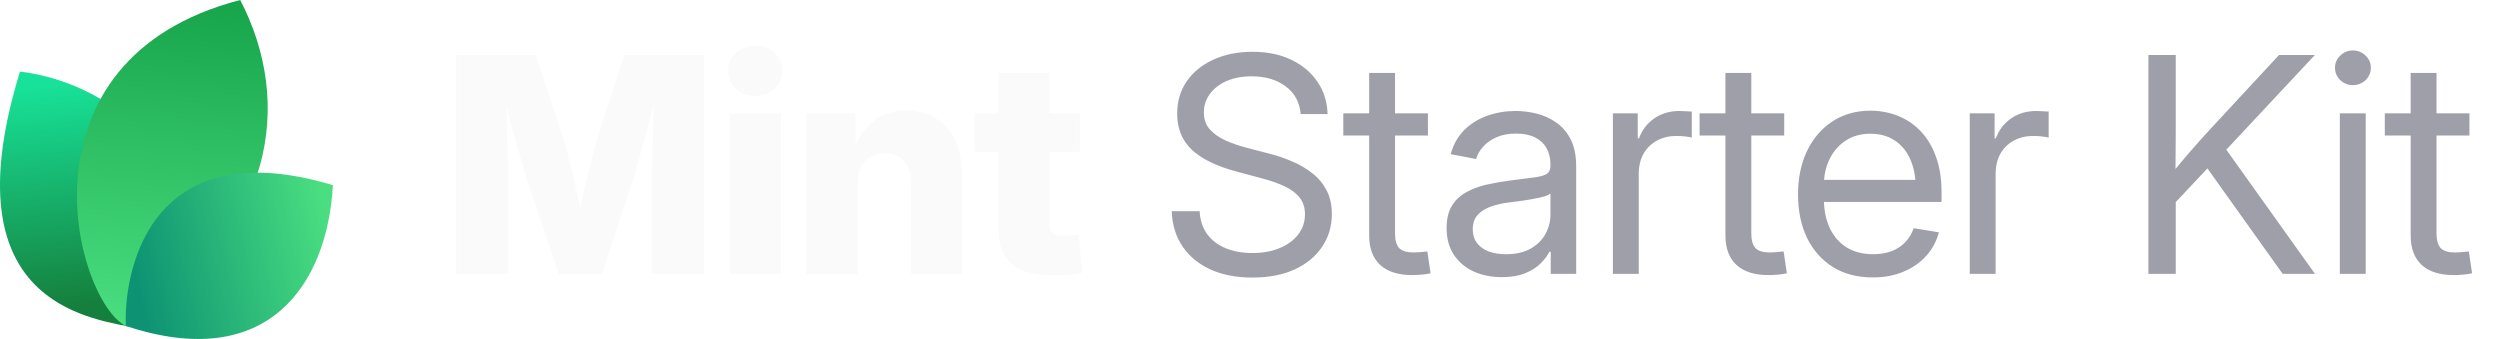
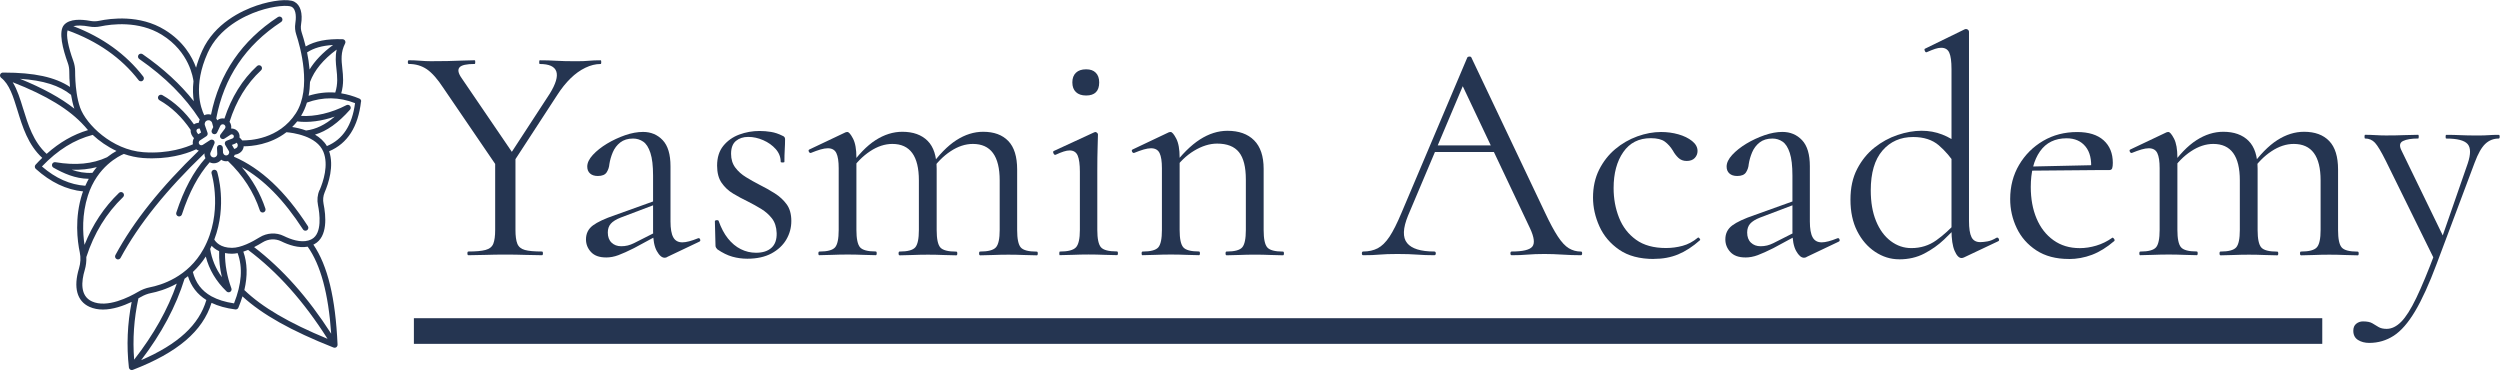
- <svg xmlns="http://www.w3.org/2000/svg" width="177" height="24" viewBox="0 0 177 24" fill="none">
-   <path d="M9.061 23.108C5.268 22.377 -3.391 20.627 1.417 5.064C9.634 6.099 16.973 14.064 9.061 23.108Z" fill="url(#paint0_linear_17557_2145)" />
-   <path d="M8.919 23.094C5.276 21.222 0.784 4.209 17.007 0C20.757 7.193 19.621 16.545 8.919 23.094Z" fill="url(#paint1_linear_17557_2145)" />
-   <path d="M8.914 23.079C8.735 19.882 10.159 9.085 23.57 13.111C23.181 20.123 18.984 26.418 8.914 23.079Z" fill="url(#paint2_linear_17557_2145)" />
-   <path d="M32.301 19.392V3.894H37.938L39.925 9.948C40.036 10.315 40.164 10.787 40.31 11.362C40.462 11.938 40.611 12.552 40.757 13.204C40.91 13.855 41.048 14.483 41.173 15.086C41.305 15.682 41.412 16.192 41.495 16.615H40.695C40.771 16.192 40.871 15.682 40.996 15.086C41.128 14.49 41.267 13.866 41.412 13.214C41.565 12.562 41.714 11.948 41.86 11.373C42.005 10.79 42.133 10.315 42.244 9.948L44.2 3.894H49.848V19.392H46.166V12.704C46.166 12.357 46.173 11.917 46.187 11.383C46.2 10.849 46.214 10.27 46.228 9.646C46.249 9.022 46.266 8.391 46.28 7.753C46.301 7.115 46.311 6.519 46.311 5.964H46.623C46.485 6.561 46.332 7.181 46.166 7.826C45.999 8.471 45.833 9.102 45.666 9.719C45.507 10.336 45.351 10.901 45.198 11.414C45.053 11.928 44.928 12.357 44.824 12.704L42.608 19.392H39.561L37.314 12.704C37.203 12.357 37.072 11.928 36.919 11.414C36.773 10.901 36.614 10.34 36.441 9.729C36.274 9.112 36.104 8.481 35.931 7.836C35.764 7.192 35.608 6.567 35.463 5.964H35.827C35.834 6.512 35.844 7.105 35.858 7.743C35.872 8.374 35.886 9.005 35.9 9.636C35.92 10.26 35.938 10.839 35.952 11.373C35.965 11.907 35.972 12.351 35.972 12.704V19.392H32.301ZM51.668 19.392V8.024H55.288V19.392H51.668ZM53.468 6.786C52.927 6.786 52.473 6.616 52.105 6.276C51.738 5.93 51.554 5.507 51.554 5.007C51.554 4.508 51.738 4.088 52.105 3.749C52.473 3.409 52.927 3.239 53.468 3.239C54.009 3.239 54.463 3.409 54.83 3.749C55.198 4.082 55.382 4.501 55.382 5.007C55.382 5.507 55.198 5.93 54.83 6.276C54.463 6.616 54.009 6.786 53.468 6.786ZM60.708 13.027V19.392H57.088V8.024H60.551L60.593 10.967H60.281C60.593 10.024 61.061 9.268 61.685 8.7C62.309 8.124 63.138 7.836 64.171 7.836C64.975 7.836 65.672 8.017 66.262 8.377C66.851 8.731 67.302 9.234 67.614 9.885C67.933 10.537 68.092 11.307 68.092 12.194V19.392H64.483V12.912C64.483 12.26 64.32 11.754 63.994 11.394C63.675 11.033 63.221 10.853 62.632 10.853C62.25 10.853 61.914 10.936 61.623 11.102C61.332 11.269 61.106 11.515 60.947 11.841C60.787 12.16 60.708 12.555 60.708 13.027ZM76.456 8.024V10.749H69.008V8.024H76.456ZM70.683 5.163H74.292V15.783C74.292 16.102 74.361 16.334 74.5 16.48C74.646 16.625 74.899 16.698 75.259 16.698C75.405 16.698 75.596 16.688 75.831 16.667C76.074 16.646 76.251 16.629 76.362 16.615L76.632 19.309C76.313 19.378 75.963 19.427 75.582 19.455C75.207 19.482 74.836 19.496 74.469 19.496C73.2 19.496 72.25 19.222 71.619 18.674C70.995 18.127 70.683 17.308 70.683 16.22V5.163Z" fill="#FAFAFA" />
-   <path d="M88.667 19.652C87.523 19.652 86.528 19.458 85.682 19.07C84.843 18.681 84.188 18.137 83.716 17.437C83.245 16.736 82.992 15.908 82.957 14.951H84.933C84.968 15.596 85.148 16.14 85.474 16.584C85.8 17.021 86.24 17.354 86.795 17.582C87.35 17.804 87.974 17.915 88.667 17.915C89.388 17.915 90.026 17.801 90.581 17.572C91.143 17.343 91.583 17.024 91.902 16.615C92.228 16.199 92.391 15.717 92.391 15.169C92.391 14.698 92.266 14.306 92.017 13.994C91.767 13.675 91.413 13.408 90.956 13.193C90.498 12.978 89.954 12.787 89.323 12.621L87.502 12.132C86.123 11.765 85.082 11.255 84.382 10.603C83.689 9.944 83.342 9.095 83.342 8.055C83.342 7.174 83.571 6.404 84.028 5.746C84.486 5.087 85.117 4.577 85.921 4.217C86.726 3.849 87.645 3.666 88.678 3.666C89.718 3.666 90.63 3.853 91.413 4.227C92.204 4.602 92.824 5.122 93.275 5.787C93.726 6.446 93.965 7.209 93.993 8.076H92.089C92.013 7.23 91.656 6.574 91.018 6.11C90.387 5.638 89.586 5.403 88.615 5.403C87.95 5.403 87.36 5.513 86.847 5.735C86.341 5.957 85.946 6.262 85.661 6.651C85.377 7.032 85.235 7.469 85.235 7.961C85.235 8.447 85.377 8.849 85.661 9.168C85.946 9.48 86.317 9.74 86.774 9.948C87.232 10.149 87.724 10.319 88.251 10.457L89.884 10.884C90.439 11.023 90.977 11.206 91.496 11.435C92.023 11.657 92.495 11.934 92.911 12.267C93.334 12.593 93.67 12.995 93.92 13.474C94.17 13.945 94.294 14.504 94.294 15.149C94.294 16.015 94.066 16.788 93.608 17.468C93.157 18.148 92.512 18.681 91.673 19.07C90.834 19.458 89.832 19.652 88.667 19.652ZM101.097 8.024V9.594H95.106V8.024H101.097ZM96.937 5.163H98.767V16.521C98.767 17 98.865 17.347 99.059 17.562C99.26 17.77 99.6 17.874 100.078 17.874C100.21 17.874 100.366 17.867 100.546 17.853C100.733 17.832 100.903 17.815 101.056 17.801L101.285 19.351C101.097 19.392 100.886 19.423 100.65 19.444C100.414 19.465 100.189 19.475 99.974 19.475C98.996 19.475 98.244 19.236 97.717 18.758C97.197 18.272 96.937 17.579 96.937 16.677V5.163ZM106.33 19.621C105.595 19.621 104.932 19.489 104.343 19.226C103.754 18.955 103.285 18.564 102.939 18.05C102.592 17.53 102.419 16.896 102.419 16.147C102.419 15.495 102.547 14.965 102.804 14.556C103.06 14.146 103.403 13.828 103.833 13.599C104.263 13.363 104.742 13.186 105.269 13.068C105.796 12.95 106.333 12.857 106.881 12.787C107.574 12.69 108.132 12.617 108.555 12.569C108.978 12.52 109.287 12.441 109.481 12.33C109.675 12.212 109.772 12.014 109.772 11.737V11.654C109.772 11.203 109.679 10.815 109.492 10.489C109.311 10.163 109.041 9.91 108.68 9.729C108.32 9.549 107.872 9.459 107.338 9.459C106.805 9.459 106.34 9.546 105.945 9.719C105.556 9.892 105.241 10.118 104.998 10.395C104.755 10.665 104.593 10.953 104.509 11.258L102.71 10.915C102.897 10.222 103.22 9.65 103.677 9.199C104.135 8.748 104.679 8.412 105.31 8.19C105.941 7.968 106.607 7.857 107.307 7.857C107.8 7.857 108.295 7.92 108.795 8.044C109.301 8.169 109.765 8.381 110.188 8.679C110.611 8.97 110.951 9.369 111.208 9.875C111.464 10.374 111.593 11.005 111.593 11.768V19.392H109.793V17.822H109.7C109.568 18.085 109.363 18.359 109.086 18.643C108.809 18.921 108.444 19.153 107.994 19.34C107.543 19.527 106.988 19.621 106.33 19.621ZM106.621 17.998C107.321 17.998 107.904 17.867 108.368 17.603C108.84 17.333 109.19 16.986 109.419 16.563C109.654 16.133 109.772 15.682 109.772 15.211V13.692C109.703 13.769 109.554 13.841 109.325 13.911C109.096 13.973 108.829 14.032 108.524 14.088C108.226 14.143 107.921 14.192 107.609 14.233C107.304 14.275 107.033 14.309 106.798 14.337C106.354 14.393 105.938 14.49 105.549 14.628C105.168 14.76 104.86 14.954 104.624 15.211C104.388 15.467 104.27 15.811 104.27 16.241C104.27 16.615 104.367 16.934 104.561 17.198C104.762 17.461 105.04 17.662 105.393 17.801C105.747 17.933 106.156 17.998 106.621 17.998ZM114.193 19.392V8.024H115.951V9.792H116.045C116.253 9.209 116.61 8.741 117.116 8.388C117.622 8.034 118.219 7.857 118.905 7.857C119.058 7.857 119.217 7.864 119.384 7.878C119.55 7.885 119.682 7.892 119.779 7.899V9.74C119.716 9.719 119.578 9.695 119.363 9.667C119.155 9.639 118.922 9.625 118.666 9.625C118.174 9.625 117.726 9.733 117.324 9.948C116.922 10.163 116.603 10.471 116.367 10.874C116.138 11.276 116.024 11.758 116.024 12.319V19.392H114.193ZM126.322 8.024V9.594H120.33V8.024H126.322ZM122.161 5.163H123.992V16.521C123.992 17 124.089 17.347 124.283 17.562C124.484 17.77 124.824 17.874 125.302 17.874C125.434 17.874 125.59 17.867 125.77 17.853C125.958 17.832 126.127 17.815 126.28 17.801L126.509 19.351C126.322 19.392 126.11 19.423 125.874 19.444C125.639 19.465 125.413 19.475 125.198 19.475C124.221 19.475 123.468 19.236 122.941 18.758C122.421 18.272 122.161 17.579 122.161 16.677V5.163ZM132.604 19.642C131.502 19.642 130.555 19.396 129.765 18.903C128.974 18.404 128.364 17.714 127.934 16.834C127.511 15.946 127.3 14.927 127.3 13.775C127.3 12.611 127.511 11.584 127.934 10.697C128.364 9.802 128.964 9.102 129.734 8.596C130.51 8.089 131.408 7.836 132.428 7.836C133.1 7.836 133.738 7.954 134.341 8.19C134.952 8.426 135.489 8.783 135.954 9.261C136.425 9.74 136.793 10.343 137.056 11.071C137.327 11.792 137.462 12.645 137.462 13.63V14.296H128.433V12.735H136.463L135.631 13.297C135.631 12.541 135.506 11.876 135.257 11.3C135.007 10.725 134.643 10.277 134.165 9.958C133.686 9.632 133.107 9.469 132.428 9.469C131.748 9.469 131.162 9.632 130.67 9.958C130.177 10.284 129.796 10.725 129.526 11.279C129.262 11.827 129.13 12.441 129.13 13.12V14.046C129.13 14.864 129.273 15.572 129.557 16.168C129.841 16.757 130.243 17.211 130.763 17.53C131.283 17.842 131.901 17.998 132.615 17.998C133.093 17.998 133.523 17.929 133.905 17.79C134.293 17.645 134.619 17.433 134.882 17.156C135.153 16.879 135.354 16.546 135.486 16.157L137.275 16.449C137.108 17.08 136.81 17.634 136.38 18.113C135.95 18.591 135.413 18.966 134.768 19.236C134.123 19.507 133.402 19.642 132.604 19.642ZM139.459 19.392V8.024H141.217V9.792H141.311C141.519 9.209 141.876 8.741 142.382 8.388C142.888 8.034 143.485 7.857 144.171 7.857C144.324 7.857 144.483 7.864 144.649 7.878C144.816 7.885 144.948 7.892 145.045 7.899V9.74C144.982 9.719 144.844 9.695 144.629 9.667C144.421 9.639 144.188 9.625 143.932 9.625C143.439 9.625 142.992 9.733 142.59 9.948C142.188 10.163 141.869 10.471 141.633 10.874C141.404 11.276 141.29 11.758 141.29 12.319V19.392H139.459ZM153.429 14.961V12.715C153.783 12.257 154.136 11.82 154.49 11.404C154.844 10.981 155.204 10.565 155.572 10.156C155.939 9.74 156.314 9.327 156.695 8.918L161.355 3.894H163.893L157.277 10.967H157.184L153.429 14.961ZM152.108 19.392V3.894H154.043V9.241L154.022 12.559L154.043 13.505V19.392H152.108ZM161.615 19.392L155.967 11.477L157.173 9.969L163.903 19.392H161.615ZM165.661 19.392V8.024H167.492V19.392H165.661ZM166.587 6.027C166.24 6.027 165.942 5.909 165.692 5.673C165.443 5.43 165.318 5.139 165.318 4.799C165.318 4.459 165.443 4.172 165.692 3.936C165.942 3.693 166.24 3.572 166.587 3.572C166.934 3.572 167.232 3.693 167.482 3.936C167.731 4.172 167.856 4.459 167.856 4.799C167.856 5.139 167.731 5.43 167.482 5.673C167.232 5.909 166.934 6.027 166.587 6.027ZM174.836 8.024V9.594H168.844V8.024H174.836ZM170.675 5.163H172.506V16.521C172.506 17 172.603 17.347 172.797 17.562C172.998 17.77 173.338 17.874 173.816 17.874C173.948 17.874 174.104 17.867 174.284 17.853C174.472 17.832 174.641 17.815 174.794 17.801L175.023 19.351C174.836 19.392 174.624 19.423 174.388 19.444C174.153 19.465 173.927 19.475 173.712 19.475C172.735 19.475 171.982 19.236 171.455 18.758C170.935 18.272 170.675 17.579 170.675 16.677V5.163Z" fill="#9F9FA9" />
-   <defs>
-     <linearGradient id="paint0_linear_17557_2145" x1="3.776" y1="5.916" x2="5.232" y2="21.559" gradientUnits="userSpaceOnUse">
-       <stop stop-color="#18E299" />
-       <stop offset="1" stop-color="#15803D" />
-     </linearGradient>
-     <linearGradient id="paint1_linear_17557_2145" x1="12.171" y1="-0.718" x2="10.19" y2="22.983" gradientUnits="userSpaceOnUse">
-       <stop stop-color="#16A34A" />
-       <stop offset="1" stop-color="#4ADE80" />
-     </linearGradient>
-     <linearGradient id="paint2_linear_17557_2145" x1="23.133" y1="15.353" x2="9.338" y2="18.52" gradientUnits="userSpaceOnUse">
-       <stop stop-color="#4ADE80" />
-       <stop offset="1" stop-color="#0D9373" />
-     </linearGradient>
-   </defs>
+ <svg xmlns="http://www.w3.org/2000/svg" viewBox="0 0 687.14 101.73" width="100%" height="100%">
+   <path d="M137.31,46.83l-15.44-22.64c-1.6-2.46-3.12-4.17-4.54-5.15-1.43-.97-3.09-1.46-4.97-1.46-.17,0-.26-.17-.26-.51s.09-.51.26-.51c.97,0,2,.04,3.09.13,1.08.09,2.09.13,3,.13,1.54,0,3.04-.01,4.5-.04,1.46-.03,2.83-.07,4.12-.13,1.29-.06,2.41-.09,3.39-.09.11,0,.17.17.17.51s-.06.51-.17.51c-2.23,0-3.62.31-4.16.94-.54.63-.36,1.6.56,2.92l14.66,21.52-4.2,3.86ZM136.11,43.57l5.57-.77v20.41c0,1.66.17,2.92.51,3.77.34.86,1.03,1.43,2.06,1.72,1.03.29,2.6.43,4.72.43.17,0,.26.17.26.51s-.09.51-.26.51c-1.37,0-2.9-.03-4.59-.09-1.69-.06-3.53-.09-5.53-.09-1.89,0-3.72.03-5.49.09-1.77.06-3.32.09-4.63.09-.17,0-.26-.17-.26-.51s.09-.51.26-.51c2.06,0,3.63-.14,4.72-.43,1.09-.29,1.8-.86,2.14-1.72.34-.86.51-2.11.51-3.77v-19.64ZM138.25,45.46l12.86-19.72c1.66-2.69,2.26-4.72,1.8-6.09-.46-1.37-1.97-2.06-4.54-2.06-.12,0-.17-.17-.17-.51s.06-.51.17-.51c1.54,0,3.03.04,4.46.13,1.43.09,3.29.13,5.57.13,1.43,0,2.59-.04,3.47-.13.89-.09,1.96-.13,3.22-.13.11,0,.17.17.17.51s-.06.51-.17.51c-1.37,0-2.77.34-4.2,1.03-1.43.69-2.79,1.66-4.07,2.92-1.29,1.26-2.5,2.77-3.64,4.54l-13.46,20.67-1.46-1.29Z" fill="#253551" />
+   <path d="M166.55,70.76c-1.83,0-3.2-.5-4.12-1.5-.92-1-1.37-2.16-1.37-3.47,0-1.6.63-2.87,1.89-3.82,1.26-.94,3.31-1.9,6.17-2.87l11.23-4.03.26.94-9.95,3.77c-1.32.51-2.24,1.09-2.79,1.72-.54.63-.81,1.43-.81,2.4,0,1.2.34,2.13,1.03,2.79.69.66,1.57.99,2.66.99.63,0,1.23-.07,1.8-.21.57-.14,1.14-.36,1.71-.64l7.29-3.69.17,1.03-7.46,4.03c-1.71.86-3.14,1.5-4.29,1.93-1.14.43-2.29.64-3.43.64ZM183.36,70.67c-.23.11-.46.17-.69.17-.74,0-1.46-.62-2.14-1.84s-1.03-3.01-1.03-5.36v-15.35c0-2.69-.24-4.77-.73-6.26-.49-1.49-1.14-2.52-1.97-3.09-.83-.57-1.76-.86-2.79-.86-1.43,0-2.6.36-3.52,1.07-.92.72-1.6,1.62-2.06,2.7-.46,1.09-.77,2.17-.94,3.26-.06.8-.3,1.54-.73,2.23s-1.24,1.03-2.44,1.03c-.92,0-1.63-.23-2.14-.69-.51-.46-.77-1.08-.77-1.89,0-1.03.51-2.1,1.54-3.22,1.03-1.11,2.33-2.14,3.9-3.09,1.57-.94,3.23-1.71,4.97-2.32,1.74-.6,3.39-.9,4.93-.9,2.17,0,3.97.76,5.4,2.27,1.43,1.52,2.14,3.9,2.14,7.16v15.18c0,2,.26,3.46.77,4.37.51.92,1.34,1.37,2.49,1.37,1.03,0,2.46-.37,4.29-1.11.29-.11.48-.01.6.3.11.31.03.53-.26.64l-8.83,4.2Z" fill="#253551" />
+   <path d="M200.94,42.29c0,1.49.39,2.74,1.16,3.77.77,1.03,1.74,1.9,2.92,2.62,1.17.72,2.41,1.42,3.73,2.1,1.49.74,2.89,1.53,4.2,2.36,1.31.83,2.4,1.83,3.26,3,.86,1.17,1.29,2.7,1.29,4.59s-.46,3.53-1.37,5.1c-.92,1.57-2.27,2.84-4.07,3.82-1.8.97-4.02,1.46-6.65,1.46-1.43,0-2.8-.19-4.12-.56-1.32-.37-2.69-1.04-4.12-2.02-.12-.11-.23-.26-.34-.43-.12-.17-.17-.37-.17-.6l-.17-6.69c0-.17.16-.27.47-.3.31-.03.5.04.56.21.69,1.94,1.54,3.56,2.57,4.84,1.03,1.29,2.2,2.26,3.52,2.92,1.31.66,2.71.99,4.2.99,1.83,0,3.24-.46,4.24-1.37,1-.91,1.47-2.26,1.42-4.03-.06-1.66-.49-3-1.29-4.03-.8-1.03-1.79-1.9-2.96-2.62-1.17-.71-2.39-1.39-3.64-2.02-1.43-.69-2.79-1.42-4.07-2.19-1.29-.77-2.34-1.76-3.17-2.96-.83-1.2-1.24-2.77-1.24-4.72,0-2.23.57-4.04,1.71-5.45,1.14-1.4,2.6-2.43,4.37-3.09,1.77-.66,3.63-.99,5.57-.99,1.09,0,2.14.09,3.17.26,1.03.17,2.06.51,3.09,1.03.51.17.77.49.77.94,0,.92-.03,1.87-.09,2.87-.06,1-.09,2.13-.09,3.39,0,.12-.17.17-.51.17s-.51-.06-.51-.17c0-1.31-.46-2.49-1.37-3.52-.92-1.03-2.06-1.84-3.43-2.44s-2.74-.9-4.12-.9-2.5.37-3.39,1.11c-.89.74-1.33,1.92-1.33,3.52Z" fill="#253551" />
+   <path d="M225.2,70.16c-.17,0-.26-.17-.26-.51s.09-.51.26-.51c2.23,0,3.67-.39,4.33-1.16.66-.77.99-2.36.99-4.76v-16.98c0-1.89-.21-3.27-.64-4.16-.43-.89-1.22-1.33-2.36-1.33-.57,0-1.24.12-2.02.34-.77.23-1.64.54-2.62.94-.23.06-.42-.06-.56-.34-.14-.29-.1-.48.13-.6l9.95-4.72c.17-.06.34-.09.51-.09.4,0,.91.6,1.54,1.8.63,1.2.94,2.95.94,5.23v19.89c0,2.4.33,3.99.99,4.76.66.77,2.1,1.16,4.33,1.16.17,0,.26.17.26.51s-.09.51-.26.51c-.97,0-2.13-.03-3.47-.09-1.34-.06-2.76-.09-4.24-.09s-2.92.03-4.29.09c-1.37.06-2.54.09-3.52.09ZM247.24,70.16c-.17,0-.26-.17-.26-.51s.09-.51.26-.51c2.23,0,3.67-.39,4.33-1.16.66-.77.99-2.36.99-4.76v-13.63c0-6.69-2.43-10.03-7.29-10.03-2.06,0-4.1.67-6.13,2.02-2.03,1.34-3.82,3.16-5.36,5.44l-.34-1.03c2.4-3.43,4.8-5.92,7.2-7.46s4.86-2.31,7.37-2.31c2.97,0,5.29.83,6.95,2.49,1.66,1.66,2.49,4.23,2.49,7.72v16.81c0,2.4.33,3.99.99,4.76.66.77,2.13,1.16,4.42,1.16.17,0,.26.17.26.51s-.09.51-.26.51c-1.03,0-2.22-.03-3.56-.09-1.34-.06-2.76-.09-4.24-.09s-2.92.03-4.29.09c-1.37.06-2.54.09-3.52.09ZM269.37,70.16c-.17,0-.26-.17-.26-.51s.09-.51.26-.51c2.23,0,3.69-.39,4.37-1.16.69-.77,1.03-2.36,1.03-4.76v-13.63c0-6.69-2.46-10.03-7.37-10.03-2.06,0-4.1.67-6.13,2.02-2.03,1.34-3.82,3.16-5.36,5.44l-.34-1.03c2.46-3.43,4.89-5.92,7.29-7.46,2.4-1.54,4.86-2.31,7.37-2.31,2.97,0,5.27.84,6.9,2.53,1.63,1.69,2.44,4.3,2.44,7.85v16.64c0,2.4.33,3.99.99,4.76.66.77,2.13,1.16,4.42,1.16.17,0,.26.17.26.51s-.09.51-.26.51c-.97,0-2.14-.03-3.52-.09-1.37-.06-2.8-.09-4.29-.09s-2.9.03-4.24.09c-1.34.06-2.53.09-3.56.09Z" fill="#253551" />
+   <path d="M291.32,70.16c-.12,0-.17-.17-.17-.51s.06-.51.17-.51c2.23,0,3.7-.39,4.42-1.16.71-.77,1.07-2.36,1.07-4.76v-16.04c0-2-.2-3.47-.6-4.42-.4-.94-1.14-1.41-2.23-1.41-.46,0-1,.1-1.63.3-.63.2-1.37.5-2.23.9-.23.06-.42-.07-.56-.39-.14-.31-.13-.53.04-.64l11.15-5.15c.17-.06.29-.09.34-.09.11,0,.26.07.43.21.17.14.26.3.26.47,0,.46-.03,1.57-.09,3.34-.06,1.77-.09,4.03-.09,6.77v16.12c0,2.4.33,3.99.99,4.76.66.77,2.13,1.16,4.42,1.16.17,0,.26.17.26.51s-.09.51-.26.51c-1.03,0-2.22-.03-3.56-.09-1.34-.06-2.76-.09-4.25-.09s-2.9.03-4.24.09c-1.34.06-2.56.09-3.64.09ZM298.52,26.25c-1.2,0-2.13-.31-2.79-.94-.66-.63-.99-1.51-.99-2.66s.33-2.03.99-2.66c.66-.63,1.59-.94,2.79-.94s2.03.31,2.66.94c.63.63.94,1.52.94,2.66,0,2.4-1.2,3.6-3.6,3.6Z" fill="#253551" />
+   <path d="M314.04,70.16c-.17,0-.26-.17-.26-.51s.09-.51.26-.51c2.23,0,3.67-.39,4.33-1.16.66-.77.99-2.36.99-4.76v-16.98c0-1.89-.21-3.27-.64-4.16-.43-.89-1.22-1.33-2.36-1.33-.57,0-1.24.12-2.02.34-.77.23-1.64.54-2.62.94-.23.06-.42-.06-.56-.34-.14-.29-.1-.48.13-.6l9.95-4.72c.17-.06.34-.09.51-.09.4,0,.91.6,1.54,1.8.63,1.2.94,2.95.94,5.23v19.89c0,2.4.33,3.99.99,4.76.66.77,2.1,1.16,4.33,1.16.17,0,.26.17.26.51s-.09.51-.26.51c-.97,0-2.13-.03-3.47-.09-1.34-.06-2.76-.09-4.24-.09s-2.92.03-4.29.09c-1.37.06-2.54.09-3.52.09ZM337.11,70.16c-.17,0-.26-.17-.26-.51s.09-.51.26-.51c2.23,0,3.67-.39,4.33-1.16.66-.77.99-2.36.99-4.76v-13.89c0-3.43-.63-5.93-1.89-7.5-1.26-1.57-3.26-2.36-6-2.36-2.06,0-4.17.66-6.35,1.97-2.17,1.32-4.03,3.12-5.57,5.4l-.34-1.03c2.52-3.37,5.02-5.86,7.5-7.46,2.49-1.6,5.02-2.4,7.59-2.4,3.14,0,5.59.87,7.33,2.62,1.74,1.74,2.62,4.36,2.62,7.85v16.81c0,2.4.33,3.99.99,4.76.66.77,2.1,1.16,4.33,1.16.17,0,.26.17.26.51s-.09.51-.26.51c-.97,0-2.13-.03-3.47-.09-1.34-.06-2.76-.09-4.25-.09s-2.92.03-4.29.09c-1.37.06-2.54.09-3.52.09Z" fill="#253551" />
+   <path d="M434.52,69.13c.23,0,.34.17.34.51s-.12.51-.34.51c-1.66,0-3.34-.06-5.06-.17-1.71-.11-3.37-.17-4.97-.17-1.77,0-3.32.06-4.63.17-1.32.12-2.77.17-4.37.17-.23,0-.34-.17-.34-.51s.11-.51.34-.51c3.03,0,4.92-.44,5.66-1.33.74-.89.54-2.56-.6-5.02l-19.04-40.22,2.14-2.66-16.64,39.36c-1.43,3.49-1.52,6-.26,7.55,1.26,1.54,3.74,2.32,7.46,2.32.29,0,.43.17.43.51s-.14.51-.43.51c-1.71,0-3.29-.06-4.72-.17-1.43-.11-3.23-.17-5.4-.17-2.06,0-3.7.06-4.93.17-1.23.12-2.73.17-4.5.17-.23,0-.34-.17-.34-.51s.12-.51.34-.51c1.54,0,2.89-.3,4.03-.9,1.14-.6,2.21-1.66,3.22-3.17,1-1.51,2.1-3.7,3.3-6.56l18.09-42.7c.11-.17.31-.26.6-.26s.46.09.51.26l20.24,42.62c1.31,2.8,2.49,4.99,3.52,6.56,1.03,1.57,2.04,2.66,3.04,3.26,1,.6,2.1.9,3.3.9ZM392.84,41.77l1.29-1.8h17.67l.6,1.8h-19.55Z" fill="#253551" />
+   <path d="M454.58,71.18c-3.89,0-7.06-.84-9.52-2.53-2.46-1.69-4.27-3.83-5.45-6.43-1.17-2.6-1.76-5.24-1.76-7.93,0-2.86.56-5.4,1.67-7.63,1.12-2.23,2.59-4.12,4.42-5.66,1.83-1.54,3.86-2.71,6.09-3.52,2.23-.8,4.4-1.2,6.52-1.2,1.66,0,3.24.21,4.76.64,1.51.43,2.77,1.04,3.77,1.84,1,.8,1.5,1.71,1.5,2.74,0,.74-.26,1.39-.77,1.93-.51.54-1.26.81-2.23.81-.92,0-1.67-.29-2.27-.86-.6-.57-1.1-1.23-1.5-1.97-.63-1.03-1.37-1.86-2.23-2.49-.86-.63-2.14-.94-3.86-.94-3.26,0-5.78,1.27-7.55,3.82-1.77,2.54-2.66,5.85-2.66,9.9,0,2.92.5,5.63,1.5,8.15,1,2.52,2.56,4.53,4.67,6.05,2.11,1.52,4.86,2.27,8.23,2.27,1.54,0,3.06-.2,4.54-.6,1.49-.4,2.89-1.14,4.2-2.23.11-.11.27-.06.47.17.2.23.24.4.13.51-2,1.77-4,3.07-6,3.9-2,.83-4.23,1.24-6.69,1.24Z" fill="#253551" />
+   <path d="M479.71,70.76c-1.83,0-3.2-.5-4.12-1.5-.92-1-1.37-2.16-1.37-3.47,0-1.6.63-2.87,1.89-3.82,1.26-.94,3.32-1.9,6.17-2.87l11.23-4.03.26.94-9.95,3.77c-1.32.51-2.24,1.09-2.79,1.72-.54.63-.81,1.43-.81,2.4,0,1.2.34,2.13,1.03,2.79.69.66,1.57.99,2.66.99.63,0,1.23-.07,1.8-.21.57-.14,1.14-.36,1.71-.64l7.29-3.69.17,1.03-7.46,4.03c-1.71.86-3.14,1.5-4.29,1.93-1.14.43-2.29.64-3.43.64ZM496.52,70.67c-.23.11-.46.17-.69.17-.74,0-1.46-.62-2.14-1.84-.69-1.23-1.03-3.01-1.03-5.36v-15.35c0-2.69-.24-4.77-.73-6.26-.49-1.49-1.14-2.52-1.97-3.09-.83-.57-1.76-.86-2.79-.86-1.43,0-2.6.36-3.52,1.07-.92.72-1.6,1.62-2.06,2.7-.46,1.09-.77,2.17-.94,3.26-.06.8-.3,1.54-.73,2.23s-1.24,1.03-2.44,1.03c-.92,0-1.63-.23-2.14-.69-.51-.46-.77-1.08-.77-1.89,0-1.03.51-2.1,1.54-3.22,1.03-1.11,2.33-2.14,3.9-3.09,1.57-.94,3.23-1.71,4.97-2.32,1.74-.6,3.39-.9,4.93-.9,2.17,0,3.97.76,5.4,2.27,1.43,1.52,2.14,3.9,2.14,7.16v15.18c0,2,.26,3.46.77,4.37.51.92,1.34,1.37,2.49,1.37,1.03,0,2.46-.37,4.29-1.11.29-.11.49-.01.6.3.11.31.03.53-.26.64l-8.83,4.2Z" fill="#253551" />
+   <path d="M521.98,71.27c-2.34,0-4.54-.69-6.6-2.06s-3.7-3.27-4.93-5.7c-1.23-2.43-1.84-5.3-1.84-8.62s.61-6.07,1.84-8.45c1.23-2.37,2.82-4.33,4.76-5.87s4.06-2.7,6.35-3.47c2.29-.77,4.49-1.16,6.6-1.16,2,0,3.89.34,5.66,1.03,1.77.69,3.37,1.63,4.8,2.83l-.94,5.75c-1.43-2.23-3.03-4.1-4.8-5.62-1.77-1.51-4.12-2.27-7.03-2.27-3.49,0-6.3,1.24-8.45,3.73-2.14,2.49-3.21,6.13-3.21,10.93,0,3.26.48,6.07,1.46,8.45.97,2.37,2.32,4.2,4.03,5.49,1.72,1.29,3.6,1.93,5.66,1.93,2.57,0,4.86-.71,6.86-2.14,2-1.43,3.89-3.14,5.66-5.15l.69.6c-1.2,1.37-2.6,2.82-4.2,4.33-1.6,1.52-3.42,2.8-5.45,3.86-2.03,1.06-4.33,1.59-6.9,1.59ZM541.19,8.67v52.05c0,2.06.23,3.55.69,4.46.46.92,1.26,1.37,2.4,1.37.57,0,1.24-.07,2.02-.21.77-.14,1.59-.47,2.44-.99.29-.11.5-.01.64.3.14.31.1.53-.13.64l-9.43,4.46c-.23.11-.46.17-.69.17-.69,0-1.32-.66-1.89-1.97-.57-1.31-.86-3.23-.86-5.75V18.96c0-2.06-.2-3.54-.6-4.46-.4-.91-1.14-1.37-2.23-1.37-.51,0-1.07.1-1.67.3-.6.2-1.36.5-2.27.9-.23.12-.42,0-.56-.34-.14-.34-.13-.54.04-.6l10.89-5.32c.11-.06.26-.09.43-.09s.34.07.51.21c.17.14.26.3.26.47Z" fill="#253551" />
+   <path d="M568.63,71.18c-3.54,0-6.52-.79-8.92-2.36s-4.2-3.61-5.4-6.13c-1.2-2.51-1.8-5.17-1.8-7.97,0-3.49.81-6.62,2.44-9.39,1.63-2.77,3.83-4.97,6.6-6.6,2.77-1.63,5.9-2.44,9.39-2.44,3.14,0,5.56.76,7.25,2.27,1.69,1.52,2.53,3.59,2.53,6.22,0,.63-.06,1.11-.17,1.46-.11.34-.4.51-.86.51h-4.97c.23-2.8-.27-4.96-1.5-6.47-1.23-1.51-2.96-2.27-5.19-2.27-3.2,0-5.65,1.2-7.33,3.6-1.69,2.4-2.53,5.66-2.53,9.78,0,3.26.53,6.15,1.59,8.66,1.06,2.52,2.6,4.5,4.63,5.96,2.03,1.46,4.44,2.19,7.25,2.19,1.49,0,3-.23,4.54-.69,1.54-.46,3-1.17,4.37-2.14.11-.11.27-.04.47.21.2.26.24.47.13.64-2.06,1.77-4.12,3.04-6.17,3.82-2.06.77-4.17,1.16-6.35,1.16ZM556.63,46.92l-.09-1.11,19.55-.43v1.37l-19.46.17Z" fill="#253551" />
+   <path d="M588.27,70.16c-.17,0-.26-.17-.26-.51s.09-.51.26-.51c2.23,0,3.67-.39,4.33-1.16.66-.77.99-2.36.99-4.76v-16.98c0-1.89-.21-3.27-.64-4.16-.43-.89-1.21-1.33-2.36-1.33-.57,0-1.24.12-2.01.34-.77.23-1.64.54-2.62.94-.23.06-.42-.06-.56-.34-.14-.29-.1-.48.13-.6l9.95-4.72c.17-.06.34-.09.51-.09.4,0,.91.6,1.54,1.8.63,1.2.94,2.95.94,5.23v19.89c0,2.4.33,3.99.99,4.76.66.77,2.1,1.16,4.33,1.16.17,0,.26.17.26.51s-.09.51-.26.51c-.97,0-2.13-.03-3.47-.09-1.34-.06-2.76-.09-4.24-.09s-2.92.03-4.29.09c-1.37.06-2.54.09-3.52.09ZM610.31,70.16c-.17,0-.26-.17-.26-.51s.09-.51.26-.51c2.23,0,3.67-.39,4.33-1.16.66-.77.99-2.36.99-4.76v-13.63c0-6.69-2.43-10.03-7.29-10.03-2.06,0-4.1.67-6.13,2.02-2.03,1.34-3.82,3.16-5.36,5.44l-.34-1.03c2.4-3.43,4.8-5.92,7.2-7.46s4.86-2.31,7.37-2.31c2.97,0,5.29.83,6.95,2.49,1.66,1.66,2.49,4.23,2.49,7.72v16.81c0,2.4.33,3.99.99,4.76.66.77,2.13,1.16,4.42,1.16.17,0,.26.17.26.51s-.09.51-.26.51c-1.03,0-2.22-.03-3.56-.09-1.34-.06-2.76-.09-4.24-.09s-2.92.03-4.29.09c-1.37.06-2.54.09-3.52.09ZM632.43,70.16c-.17,0-.26-.17-.26-.51s.09-.51.26-.51c2.23,0,3.69-.39,4.37-1.16.69-.77,1.03-2.36,1.03-4.76v-13.63c0-6.69-2.46-10.03-7.38-10.03-2.06,0-4.1.67-6.13,2.02-2.03,1.34-3.82,3.16-5.36,5.44l-.34-1.03c2.46-3.43,4.89-5.92,7.29-7.46,2.4-1.54,4.86-2.31,7.38-2.31,2.97,0,5.27.84,6.9,2.53,1.63,1.69,2.44,4.3,2.44,7.85v16.64c0,2.4.33,3.99.99,4.76.66.77,2.13,1.16,4.42,1.16.17,0,.26.17.26.51s-.08.51-.26.51c-.97,0-2.14-.03-3.52-.09-1.37-.06-2.8-.09-4.29-.09s-2.9.03-4.24.09c-1.34.06-2.53.09-3.56.09Z" fill="#253551" />
+   <path d="M686.79,37.06c.17,0,.26.17.26.51s-.09.51-.26.51c-1.43,0-2.66.49-3.69,1.46-1.03.97-2,2.69-2.92,5.15l-10.46,27.87c-2.06,5.49-4.03,9.82-5.92,12.99s-3.85,5.42-5.87,6.73c-2.03,1.31-4.27,1.97-6.73,1.97-1.2,0-2.23-.27-3.09-.81-.86-.54-1.29-1.39-1.29-2.53,0-.86.27-1.5.81-1.93.54-.43,1.16-.64,1.84-.64,1.14,0,2,.17,2.57.51.57.34,1.14.69,1.71,1.03.57.34,1.31.51,2.23.51,1.37,0,2.7-.64,3.99-1.93,1.29-1.29,2.67-3.47,4.16-6.56,1.49-3.09,3.23-7.29,5.23-12.61l-.08,2.4-13.55-27.53c-1.26-2.51-2.24-4.16-2.96-4.93s-1.62-1.16-2.7-1.16c-.12,0-.17-.17-.17-.51s.06-.51.17-.51c.91,0,1.87.03,2.87.09,1,.06,1.96.09,2.87.09,1.89,0,3.54-.03,4.97-.09,1.43-.06,2.71-.09,3.86-.09.11,0,.17.17.17.51s-.06.51-.17.51c-1.83,0-3.22.23-4.16.69-.94.46-1.07,1.34-.39,2.66l11.75,24.18-1.97,3.52,8.4-24.18c.86-2.57.84-4.36-.04-5.36-.89-1-2.84-1.5-5.87-1.5-.12,0-.17-.17-.17-.51s.06-.51.17-.51c1.37,0,2.67.03,3.9.09,1.23.06,2.82.09,4.76.09,1.26,0,2.27-.03,3.04-.09.77-.06,1.67-.09,2.7-.09Z" fill="#253551" />
+   <g id="yasmin-container">
+     <path id="yasmin" d="M99.27,27.93c.04-.35-.16-.69-.49-.83-1.66-.7-3.32-1.18-4.99-1.45.75-2.59.52-4.83.3-6.82-.26-2.38-.48-4.43.77-6.9.03-.06.05-.13.07-.19h0c.02-.09.02-.18,0-.27,0-.02,0-.04-.01-.06-.02-.08-.04-.17-.09-.25,0,0,0,0-.01-.01,0,0,0,0,0-.01,0,0-.02-.01-.02-.02-.05-.07-.11-.13-.18-.18-.01-.01-.03-.02-.04-.03-.08-.05-.16-.09-.25-.11-.02,0-.04,0-.05,0-.04,0-.07-.02-.11-.02-4.28-.15-7.61.5-10.15,1.99-.37-1.5-.76-2.81-1.08-3.78-.25-.74-.31-1.51-.19-2.26.5-3.13-.16-5.36-1.86-6.26-1.61-.86-6.05-.4-10.35,1.06-4.12,1.4-11.55,4.88-14.96,12.41-.75,1.65-1.29,3.2-1.69,4.66-1.08-3-3.44-7.22-8.6-10.39-6.88-4.24-14.88-3.16-18-2.5-.83.18-1.68.19-2.5.03-2.43-.45-5.64-.62-7.17,1.09,0,0-.01.01-.02.02,0,0,0,0,0,0-1.61,1.85-.32,6.71,1.04,10.47.27.74.4,1.51.4,2.29,0,1.08.04,2.6.2,4.29-4.11-2.72-9.83-3.95-18.14-3.95-.1,0-.21,0-.31,0,0,0-.02,0-.02,0-.02,0-.04,0-.06,0-.08,0-.15.03-.22.06-.03.01-.05.02-.07.04-.06.03-.12.07-.17.12-.02.02-.04.04-.06.06-.05.06-.1.13-.13.21,0,.01-.02.02-.02.03,0,0,0,0,0,0,0,0,0,0,0,0-.03.09-.04.19-.04.28,0,.03,0,.05.01.08,0,.07.02.13.05.19.01.03.03.06.04.09.03.06.07.11.11.16.02.02.04.05.06.07.01,0,.02.02.03.03,2.3,1.78,3.32,5.13,4.52,9.02,1.36,4.43,2.89,9.42,6.79,13-.61.59-1.23,1.22-1.83,1.88-.15.16-.22.37-.21.58,0,.21.1.42.26.56,4.07,3.68,8.44,5.75,13,6.2-.08.22-.16.42-.24.65-2.13,6.64-1.33,12.95-.66,16.12.3,1.4.22,2.92-.22,4.39-1.58,5.25-.56,9,2.87,10.56,1.17.53,2.43.75,3.71.75,2.74,0,5.6-1.01,7.9-2.1-1.18,6-1.44,12.06-.76,18.04,0,.02.01.03.01.04.02.1.05.19.1.27.02.04.05.06.08.09.03.04.06.09.1.12.02.02.04.02.06.03.01,0,.02.02.03.03.03.02.07.03.1.04.02.01.05.02.07.03.08.02.16.04.24.04h0c.1,0,.2-.02.29-.05,12.31-4.76,19.21-10.64,21.63-18.42,1.84.88,4.02,1.49,6.55,1.81.03,0,.07,0,.1,0,.32,0,.62-.19.74-.5.44-1.05.8-2.08,1.11-3.09,5.4,4.97,13.41,9.47,25.05,14.07.01,0,.02,0,.03,0,.08.03.17.05.26.05h0c.08,0,.15-.01.23-.04.02,0,.05-.02.07-.03.04-.02.08-.03.12-.05,0,0,.01-.01.02-.02,0,0,.02,0,.03-.02.07-.05.12-.11.17-.17.01-.02.02-.03.03-.05.04-.07.08-.14.1-.22,0-.01,0-.02.01-.04.02-.07.02-.14.02-.22-.58-12.89-2.7-21.67-6.65-27.49.11-.05.21-.1.32-.15,3.69-2.03,3.14-7.8,2.48-11.06-.22-1.08-.11-2.17.3-3.14,1.08-2.51,2.62-7.23,1.24-11.31,5.04-2.13,7.98-6.72,8.76-13.7ZM84.82,26.33c.24-1.25.36-2.52.39-3.8,1.21-3.25,3.63-6.17,7.33-8.9-.43,1.9-.25,3.65-.06,5.36.22,1.99.43,4.06-.33,6.45-2.45-.18-4.9.12-7.34.88ZM91.53,12.38c-2.84,2.09-4.98,4.32-6.44,6.72-.14-1.65-.39-3.23-.69-4.69,1.81-1.2,4.16-1.88,7.13-2.04ZM57.06,14.57c3.16-6.98,10.13-10.23,14.01-11.55,4.42-1.5,8.17-1.64,9.07-1.16,1.47.78,1.21,3.47,1.03,4.59-.16,1-.07,2.05.25,3.02,1.1,3.34,4.35,14.76-.1,21.66-4.65,7.2-12.82,7.5-14.76,7.46-.21-.32-.47-.58-.73-.78.05-.34.03-.7-.1-1.04-.23-.63-.73-1.12-1.37-1.33-.27-.09-.55-.12-.83-.11.12-.64-.04-1.31-.44-1.84,1.81-5.76,4.72-10.52,8.66-14.16.33-.3.35-.81.05-1.14s-.81-.35-1.14-.05c-4.06,3.75-7.06,8.61-8.97,14.45-.33-.07-.67-.07-1.01,0-.36.08-.68.24-.96.47-.08-.19-.17-.36-.28-.52,2.08-11.2,8.07-20.12,17.83-26.5.37-.24.48-.74.23-1.12-.24-.37-.74-.48-1.12-.23-9.93,6.49-16.1,15.52-18.38,26.83-.46-.13-.94-.15-1.42-.02-.15.04-.3.1-.44.17-.98-2.02-3.13-8.11.93-17.11ZM80.3,34.91c.48-.48.94-.98,1.39-1.54,3.1.4,6.75-.08,10.33-1.33-2.64,2.27-5.2,3.5-7.89,3.83-1.41-.51-2.78-.8-3.83-.96ZM64.37,40.93c-.08-.19-.18-.37-.3-.54l-.33-.56.7-.27c.22-.08.41-.2.58-.34.21.2.4.49.31.93-.09.47-.56.68-.95.78ZM61.31,42.08l-.07-1.49c-.02-.45-.41-.77-.84-.76-.44.02-.79.4-.76.85l.08,1.57c.01.29-.1.57-.32.77-.22.2-.51.29-.8.24-.22-.03-.41-.14-.56-.3,0,0,0-.01-.01-.02,0,0,0,0,0,0-.05-.05-.09-.11-.12-.17-.15-.27-.16-.58-.04-.86l1.06-2.42s0,0,0,0h0c.04-.09.06-.19.06-.28,0-.03,0-.05,0-.08,0-.07-.01-.13-.03-.2,0-.03-.02-.06-.04-.09-.03-.06-.06-.12-.1-.17-.01-.02-.02-.04-.03-.05,0-.01-.02-.01-.03-.02-.01-.01-.02-.03-.04-.04-.04-.04-.09-.06-.14-.08-.02-.01-.05-.03-.07-.04-.09-.04-.18-.06-.27-.06-.03,0-.05,0-.08,0-.07,0-.13.01-.2.03-.03.01-.07.03-.1.04-.03.02-.07.02-.1.05l-2.02,1.31c-.33.22-.77.13-.99-.2-.11-.16-.15-.36-.11-.55.04-.19.15-.36.32-.47l1.76-1.15c.31-.2.44-.59.32-.94l-.72-2.07c-.1-.28-.07-.57.06-.83s.37-.44.65-.52c.27-.07.55-.04.79.1s.42.36.49.63l.3,1.12-.39.81c-.19.4-.02.88.38,1.07.4.19.88.02,1.07-.38l.88-1.85c.1-.21.28-.35.51-.41.22-.05.45,0,.63.15.32.25.38.71.13,1.03l-1.2,1.6c-.23.31-.21.75.06,1.03.27.29.7.34,1.03.12l1.66-1.08c.21-.13.41-.1.51-.06.1.03.28.12.36.35.11.3-.05.63-.34.75l-1.6.61c-.22.08-.4.26-.47.49-.08.22-.05.47.07.68l.85,1.43s.04.06.06.09c.16.2.22.46.16.71-.06.25-.22.46-.45.57-.22.11-.49.11-.71,0-.23-.1-.39-.3-.46-.55h0ZM54.89,35.32l.38,1.09-.74.48c-.3-.29-.64-.73-.51-1.14.11-.35.53-.43.86-.43ZM18.58,8.35c8.21,2.95,14.78,7.55,19.52,13.69.16.21.4.31.64.31.17,0,.34-.05.49-.17.35-.27.42-.78.15-1.13-4.73-6.13-11.19-10.79-19.23-13.86,1.06-.26,2.57-.23,4.36.1,1.04.19,2.09.18,3.13-.04,2.93-.62,10.44-1.63,16.83,2.3,7.61,4.69,8.62,11.97,8.71,12.8-.24,2.11-.15,3.94.09,5.47-3.73-4.7-8.37-8.97-14.08-12.93-.37-.25-.87-.16-1.12.2-.25.37-.16.87.2,1.12,7.17,4.98,12.61,10.44,16.63,16.66-.14.27-.22.56-.26.86-.45.04-.93.17-1.33.45-2.43-3.43-5.34-6.14-8.69-8.04-.39-.22-.88-.08-1.1.3s-.08.88.3,1.1c3.33,1.89,6.21,4.65,8.59,8.17-.1.9.37,1.7.91,2.26-.14.23-.25.48-.3.76-.06.31-.06.63,0,.93-1.68.77-6.65,2.69-13.64,2.17-8.62-.64-15.73-7.66-17.36-12.26-.44-1.26-.75-2.64-.95-4,0,0,0,0,0,0-.35-2.31-.42-4.55-.42-5.97,0-.97-.17-1.93-.5-2.85-1.42-3.89-2-7.04-1.58-8.39ZM20.44,29.87c-3.74-2.96-8.64-5.64-14.95-8.21,6.4.42,10.84,1.83,14.04,4.41.21,1.28.5,2.59.91,3.8ZM6.37,29.91c-.82-2.69-1.62-5.27-2.88-7.31,9.34,3.65,15.65,7.51,19.69,12.01,0,0,.02.01.03.02.31.38.63.75.98,1.13-4.05,1.2-7.8,3.35-11.37,6.53-3.65-3.3-5.13-8.11-6.44-12.37ZM11.53,45.75c4.33-4.53,8.9-7.37,13.95-8.68,1.82,1.7,4.04,3.26,6.54,4.42-.73.4-1.62.96-2.6,1.73-3.97,1.85-8.62,2.3-14.2,1.36-.38-.06-.76.16-.89.53-.13.37.02.78.36.97,2.71,1.53,5.94,3.03,9.71,3.07-.34.6-.65,1.23-.95,1.91-4.2-.3-8.12-2.03-11.92-5.3ZM25.42,47.5c-2.05.14-3.96-.23-5.72-.85,2.48.08,4.78-.16,6.91-.72-.41.48-.8,1-1.19,1.56ZM38.72,81.63c.9-.53,1.83-.89,2.79-1.08,1.55-.3,4.22-1.01,7.08-2.6-2.43,7.04-6.36,14.05-11.72,20.9-.44-5.6-.05-11.25,1.17-16.84.24-.13.47-.27.68-.39ZM38.78,99.01c5.61-7.33,9.62-14.85,11.95-22.4.31-.22.62-.45.93-.7.88,2.81,2.57,5,5.06,6.55-2,6.82-7.74,12.13-17.94,16.54ZM64.31,83.38c-2.43-.36-4.47-1-6.14-1.91-.02-.02-.05-.02-.08-.04-2.66-1.49-4.33-3.7-5.08-6.67,1.27-1.18,2.48-2.57,3.55-4.25.91,3.58,2.82,6.8,5.72,9.6.15.15.36.23.56.23.15,0,.3-.04.44-.13.32-.2.45-.6.32-.95-1.2-3.28-1.78-6.54-1.76-9.71.58.12,1.21.19,1.93.19.5,0,1.02-.07,1.54-.17,1.45,3.93,1.13,8.46-.99,13.82ZM60.23,69.03c-.06,2.35.18,4.75.76,7.16-1.71-2.36-2.79-4.97-3.23-7.79.14-.28.28-.56.41-.85.46.51,1.13,1.06,2.06,1.48ZM66.87,69.17c.44-.14.88-.3,1.32-.48,8.1,6.07,15.26,14.08,21.84,24.44-10.65-4.39-17.97-8.69-22.87-13.41.92-3.89.83-7.42-.28-10.55ZM91.03,91.72c-6.4-9.97-13.36-17.79-21.19-23.8.85-.43,1.65-.89,2.35-1.32,1.55-.96,3.49-1.07,5.08-.29,2.04,1.01,4.78,1.95,7.3,1.49,3.57,5.03,5.69,12.88,6.46,23.92ZM87.8,52.29c-.55,1.27-.69,2.69-.4,4.09.46,2.27,1.21,7.73-1.68,9.33-.31.17-.64.3-.98.4,0,0,0,0,0,0-2.19.61-4.81-.3-6.74-1.25-2.08-1.03-4.63-.89-6.65.37-2.12,1.32-5.16,2.89-7.58,2.89-3.23,0-4.5-1.64-4.87-2.28,3.59-9.41.91-18.2.79-18.62-.13-.42-.58-.66-1.01-.53-.42.13-.66.59-.53,1.01.03.11,3.26,10.77-2.21,20.73-4.27,7.76-11.72,9.95-14.72,10.53-1.14.22-2.25.65-3.3,1.27-2.41,1.42-8.47,4.52-12.64,2.62-3.33-1.52-2.92-5.53-1.99-8.63.35-1.18.49-2.39.44-3.57,2.12-6.54,5.51-12.08,10.1-16.48.32-.31.33-.82.02-1.14-.31-.32-.82-.33-1.14-.02-4.09,3.93-7.27,8.73-9.48,14.29-.5-3.28-.75-8.31.93-13.55,2.57-8.01,8.63-10.91,9.88-11.44,1.66.58,3.42.98,5.25,1.12.88.07,1.72.09,2.53.09,6.31,0,10.63-1.78,12.1-2.49.22.17.46.29.72.37-10.39,10.03-17.92,19.45-22.92,28.71-.21.39-.07.88.33,1.09.12.07.25.1.38.1.29,0,.56-.15.71-.42,5-9.24,12.56-18.66,23.06-28.73-.03.45.06.9.27,1.32-3.29,3.7-5.92,8.59-8.01,14.96-.14.42.09.88.52,1.02.08.03.17.04.25.04.34,0,.66-.22.77-.55,2-6.12,4.51-10.81,7.63-14.34.23.11.47.21.74.25.14.02.27.03.41.03.63,0,1.24-.23,1.72-.66.11-.1.2-.21.29-.32.11.08.23.15.35.21.33.15.67.22,1.02.22.17,0,.33-.02.5-.06,4.13,3.94,7.08,8.5,8.77,13.59.11.34.43.55.76.55.08,0,.17-.01.25-.04.42-.14.65-.6.51-1.02-1.38-4.15-3.56-7.98-6.49-11.41,6.04,3.37,11.57,9,16.81,17.1.15.24.41.37.68.37.15,0,.3-.04.44-.13.37-.24.48-.74.24-1.11-6.23-9.63-12.89-15.89-20.34-19.1.09-.16.16-.33.21-.51.98-.17,2.17-.73,2.45-2.09.02-.09.01-.17.02-.26h.01c2.1,0,7.26-.4,11.75-3.87.76.06,2.89.3,5.04,1.1,0,0,.01,0,.02,0,2.1.78,4.21,2.1,5.1,4.3,1.47,3.63-.03,8.16-1.05,10.54ZM89.86,40.16c-.8-1.36-1.98-2.39-3.28-3.16,3.25-.97,6.37-3.19,9.62-6.85.26-.29.27-.72.03-1.03-.24-.31-.66-.4-1.01-.22-4.14,2.16-8.7,3.21-12.48,2.95.71-1.14,1.23-2.37,1.62-3.65,4.39-1.61,8.84-1.57,13.23.15-.81,6.1-3.35,9.97-7.74,11.8Z" fill="#253551" />
+   </g>
+   <rect id="ya-underline" x="113.76" y="87.46" width="524.53" height="7.05" fill="#253551" />
</svg>
